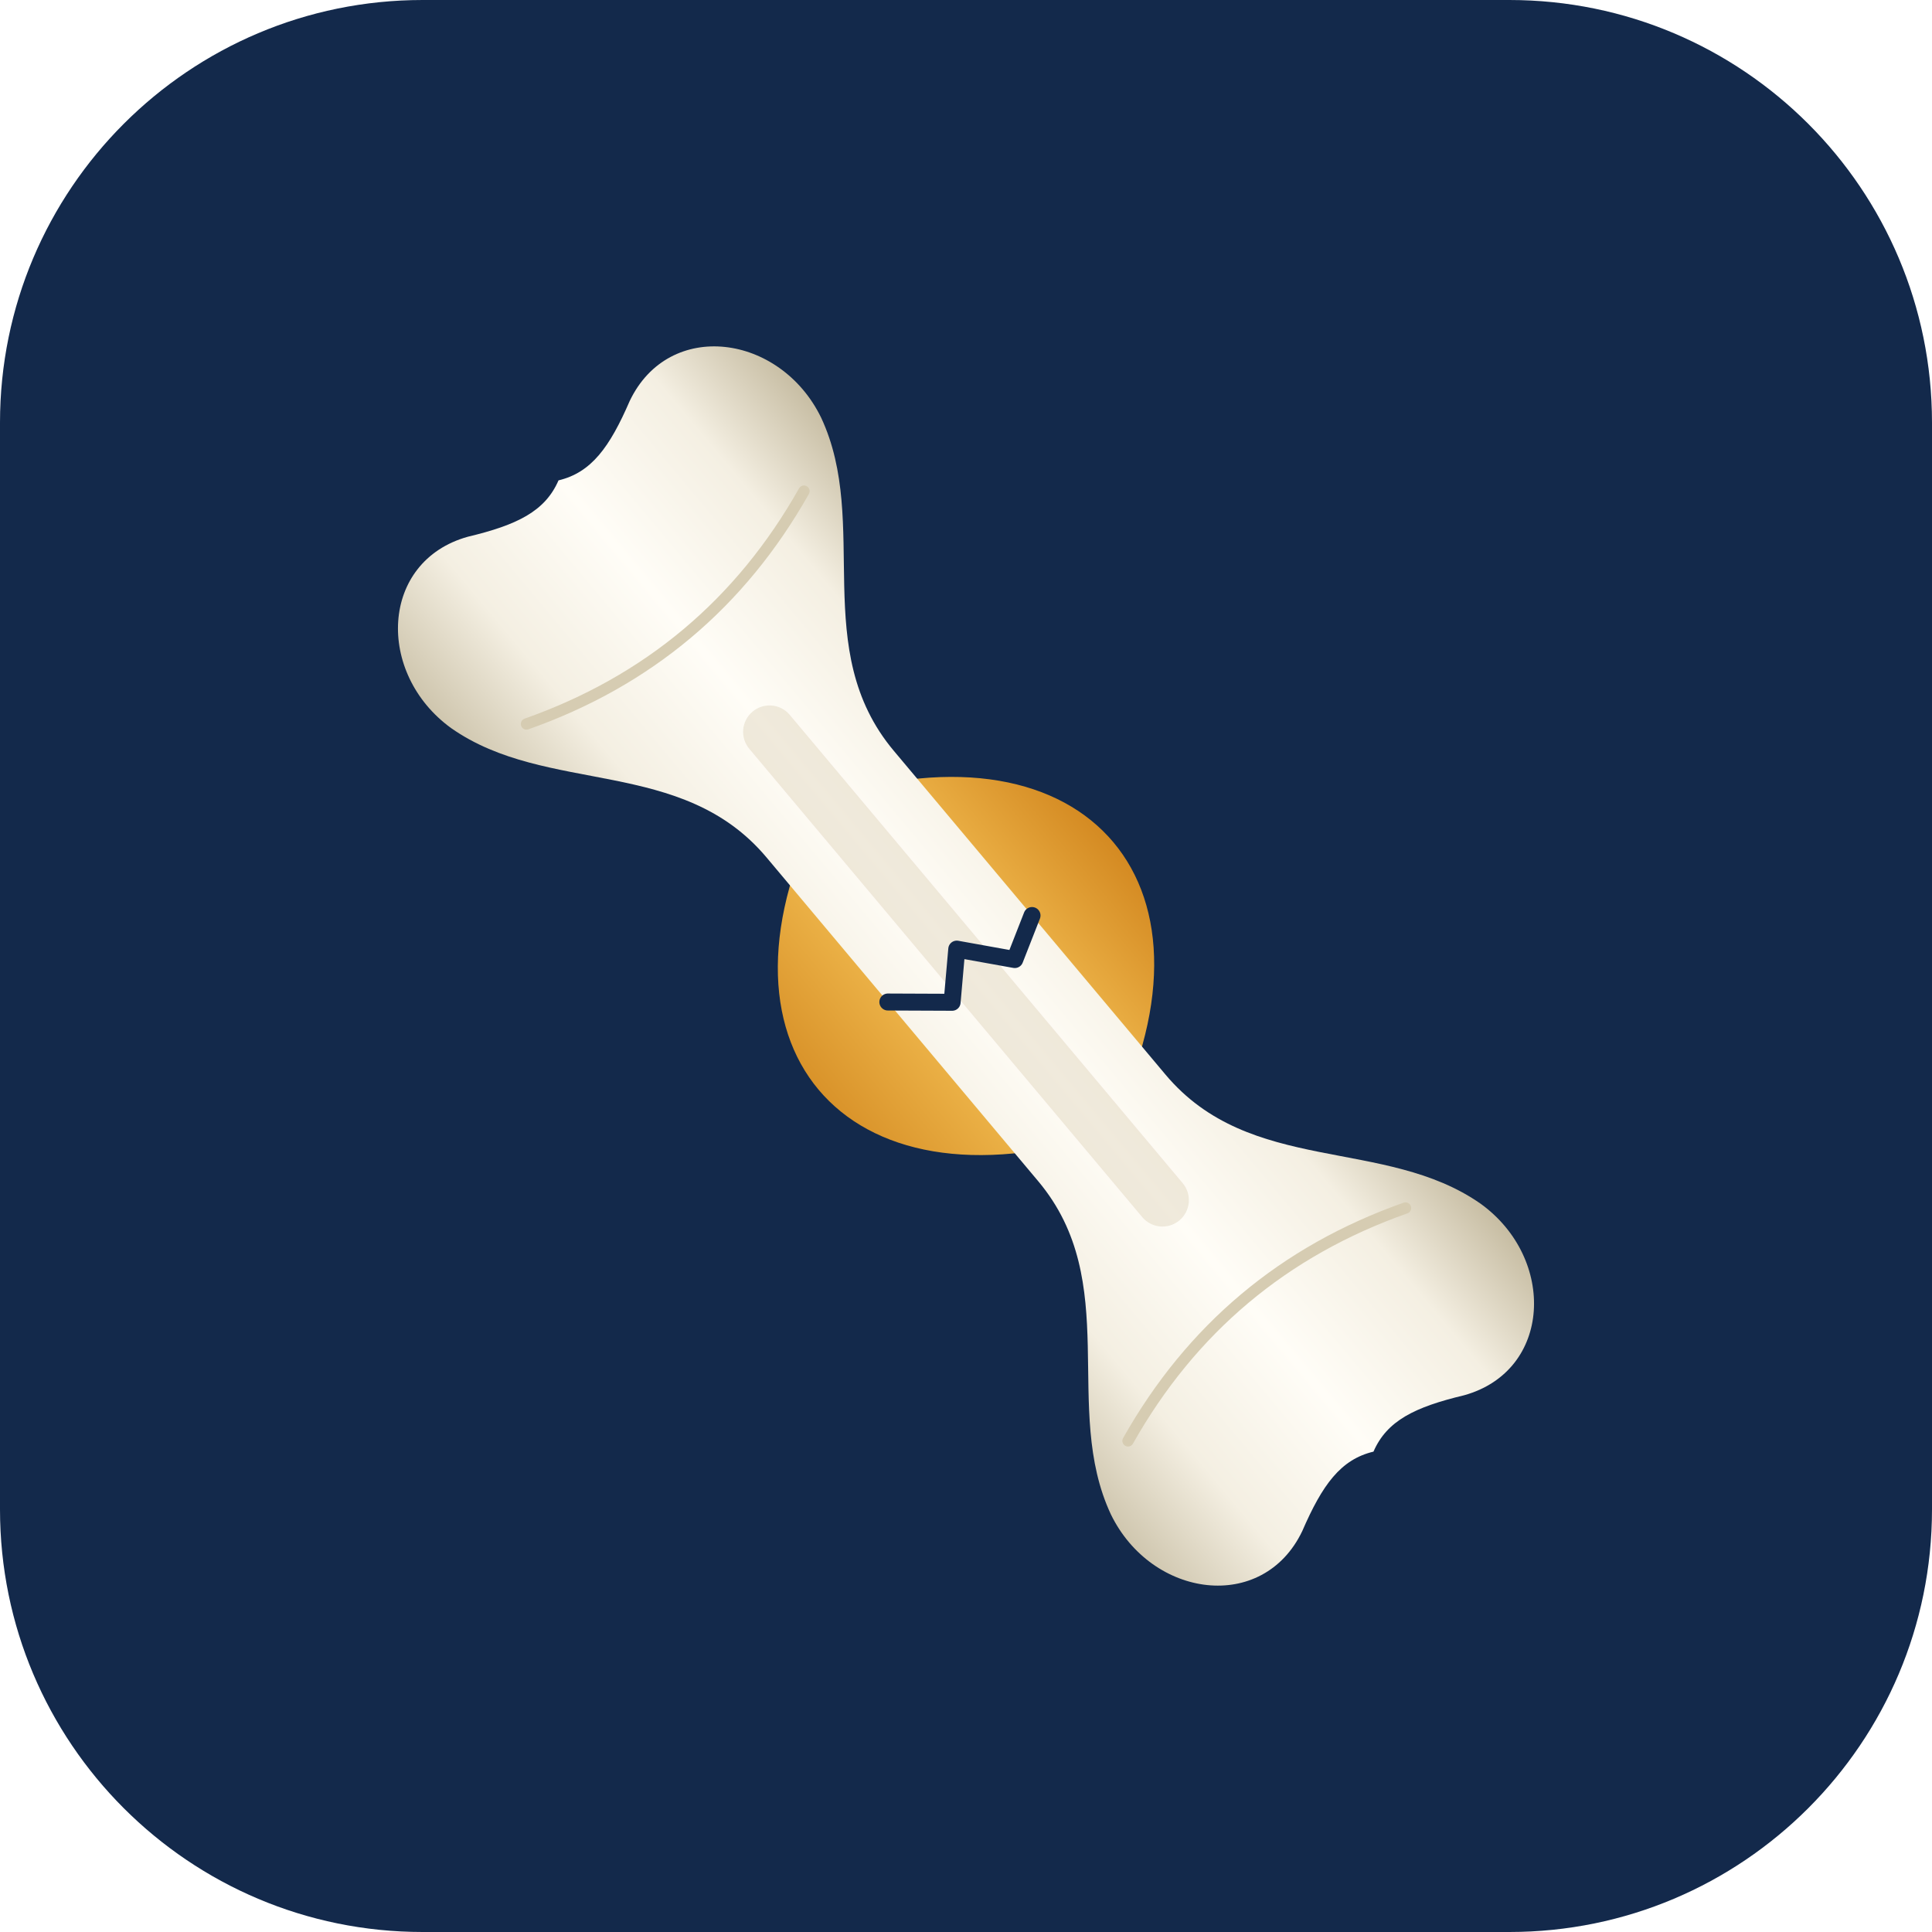
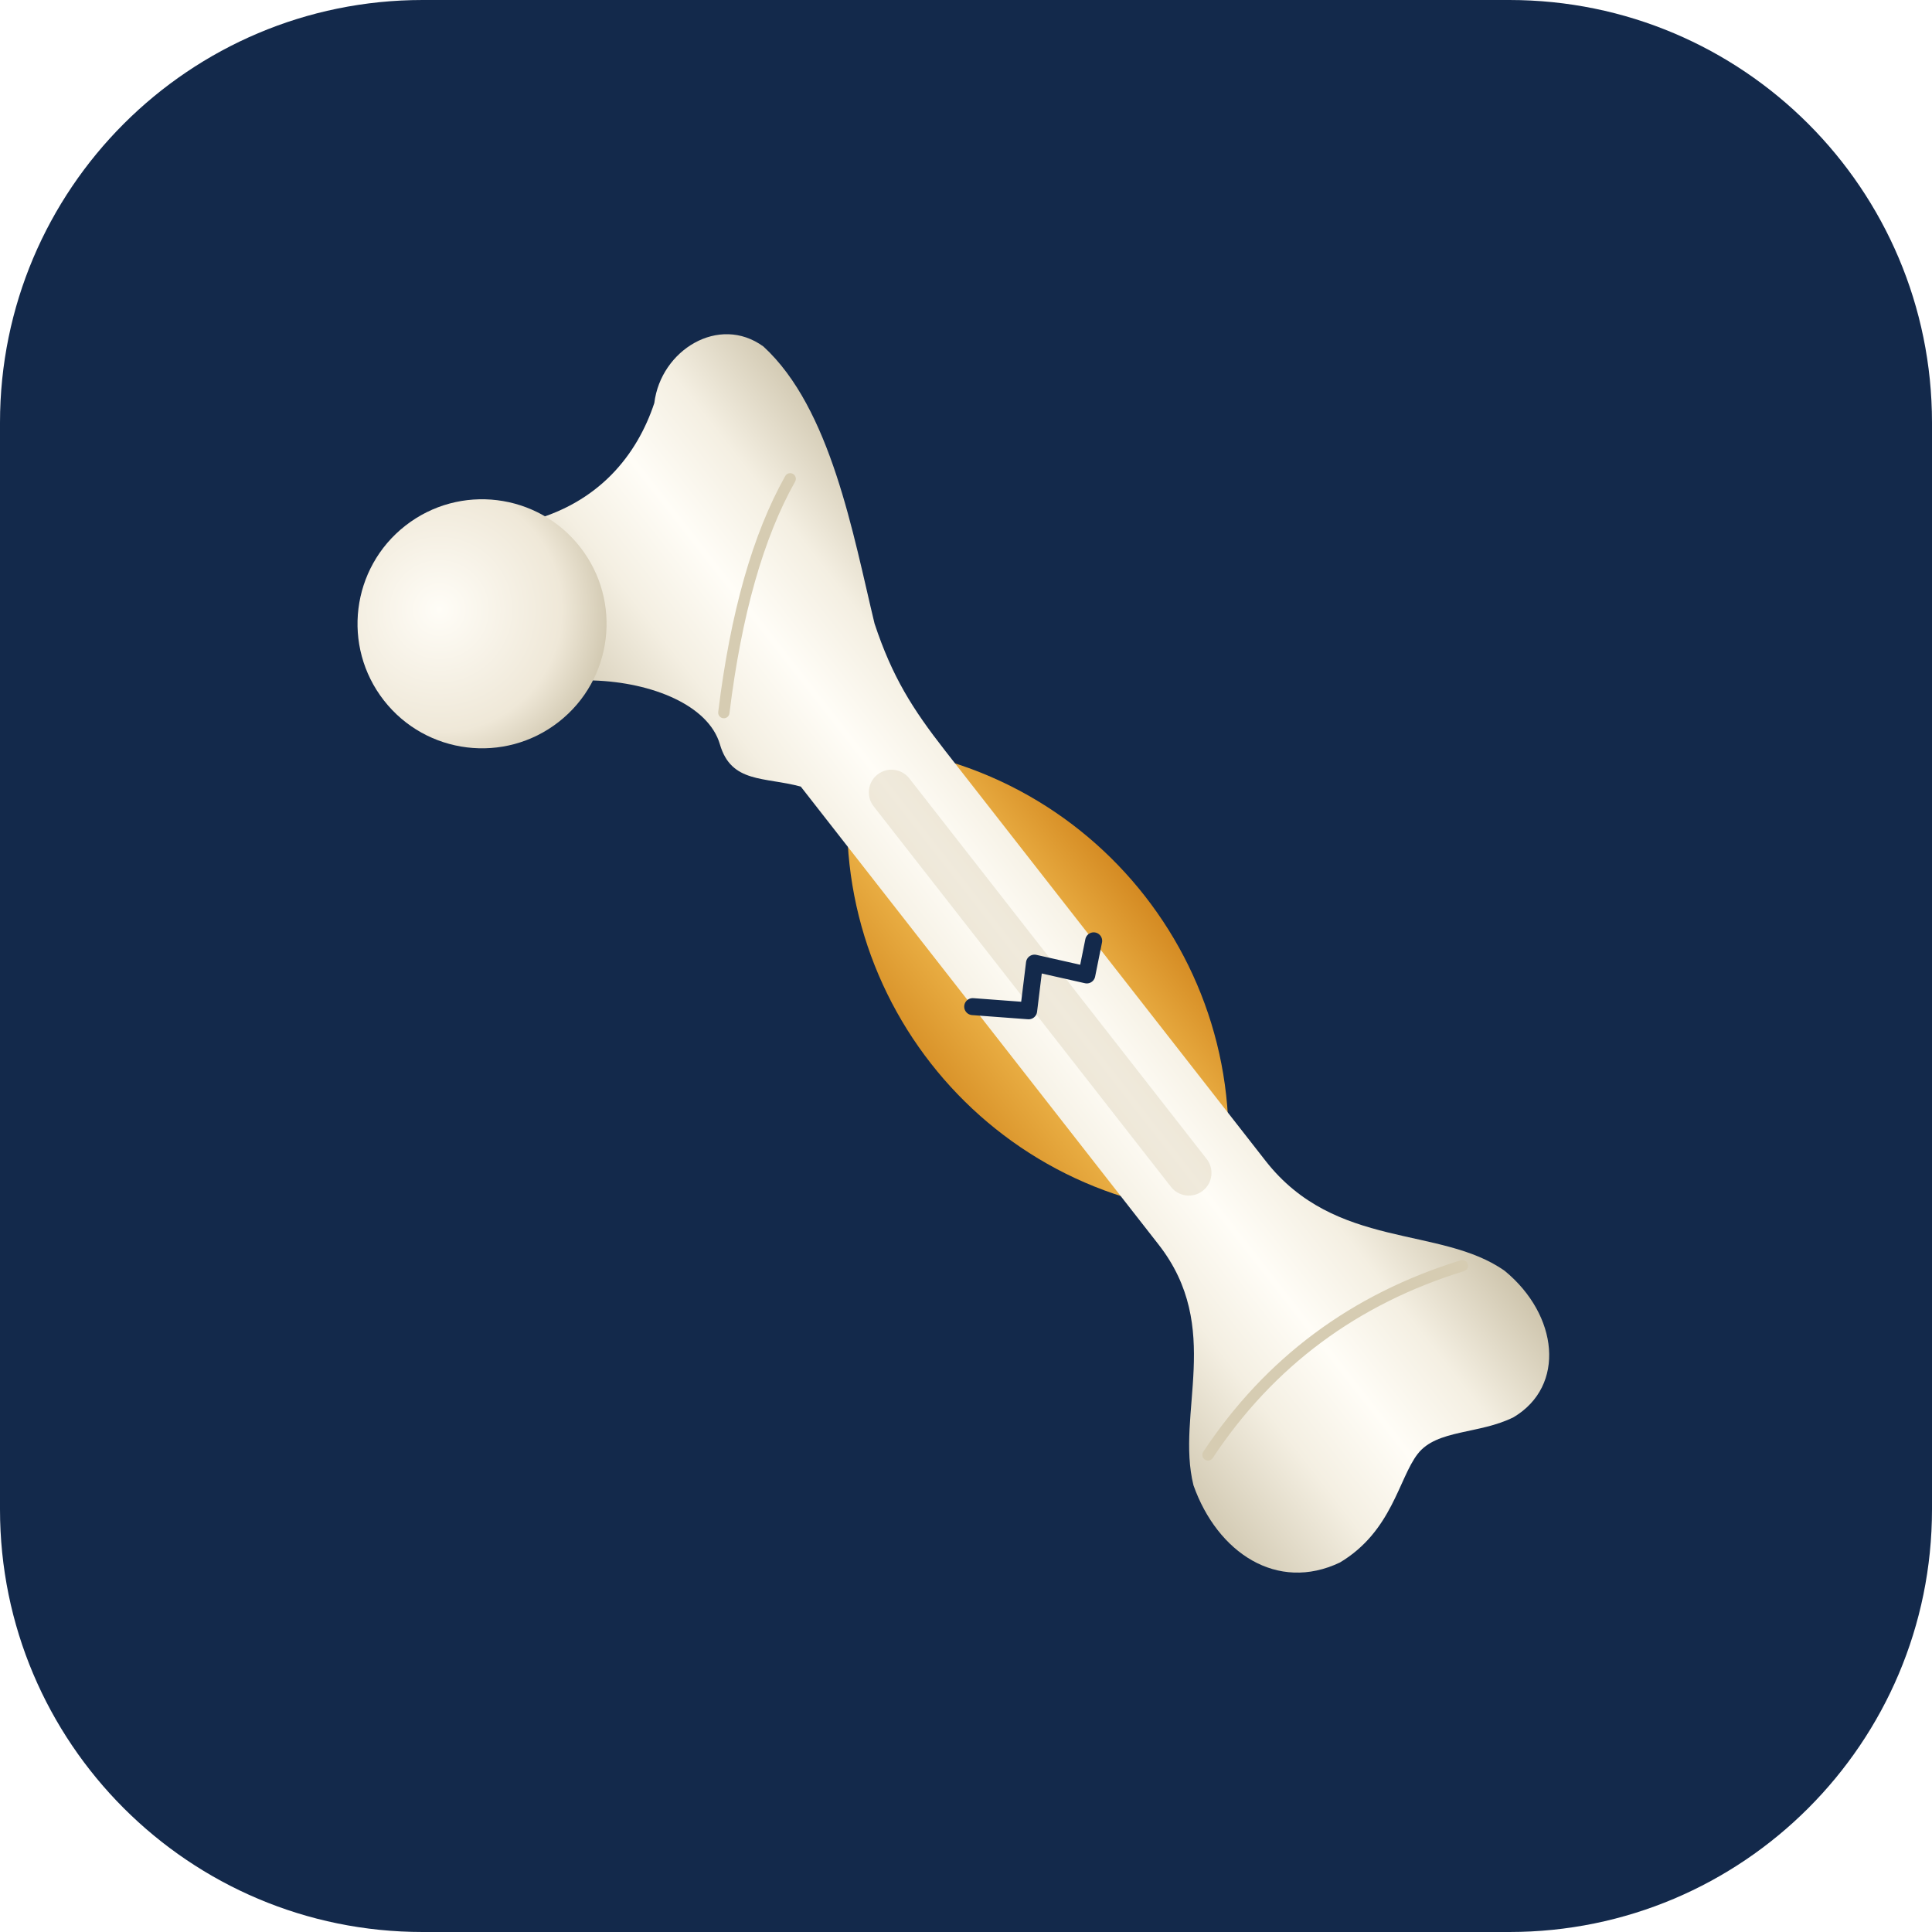
<svg xmlns="http://www.w3.org/2000/svg" viewBox="0 0 512 512">
  <defs>
-     <linearGradient id="cortex" x1="0" x2="1" y1="0" y2="0">
+     <linearGradient id="cortex" gradientUnits="userSpaceOnUse" x1="200" x2="312" y1="0" y2="0">
      <stop offset="0" stop-color="#cfc6ae" />
-       <stop offset=".22" stop-color="#f4efe2" />
+       <stop offset=".3" stop-color="#f4efe2" />
      <stop offset=".5" stop-color="#fffdf7" />
-       <stop offset=".78" stop-color="#f4efe2" />
+       <stop offset=".7" stop-color="#f4efe2" />
      <stop offset="1" stop-color="#c7bda3" />
    </linearGradient>
+     <radialGradient id="head" cx=".4" cy=".35" r=".7">
+       <stop offset="0" stop-color="#fffdf7" />
+       <stop offset=".7" stop-color="#efe8d8" />
+       <stop offset="1" stop-color="#cfc6ae" />
+     </radialGradient>
    <linearGradient id="callus" x1="0" x2="1" y1="0" y2="0">
      <stop offset="0" stop-color="#d9932a" />
      <stop offset=".5" stop-color="#f8c65a" />
      <stop offset="1" stop-color="#d48a22" />
    </linearGradient>
  </defs>
  <rect width="512" height="512" rx="112" fill="#13294b" />
-   <g transform="rotate(-40 256 256)">
-     <path d="M256 198 C324 226 324 286 256 314 C188 286 188 226 256 198Z" fill="url(#callus)" />
-     <path d="M234 200 C234 165 200 150 192 120 C186 96 206 74 228 84 C240 90 248 92 256 88 C264 92 272 90 284 84 C306 74 326 96 320 120 C312 150 278 165 278 200 L278 312 C278 347 312 362 320 392 C326 416 306 438 284 428 C272 422 264 420 256 424 C248 420 240 422 228 428 C206 438 186 416 192 392 C200 362 234 347 234 312Z" fill="url(#cortex)" />
-     <rect x="249" y="168" width="14" height="176" rx="7" fill="#ddd3bb" opacity=".45" />
+   <g transform="translate(14 -4) rotate(-38 242 262)">
+     <path d="M256 196 C304 238 304 312 256 354 C208 312 208 238 256 196Z" fill="url(#callus)" />
+     <path d="M238 196 C232 188 224 184 228 174 C232 164 224 150 212 140 L204 128 L224 96 C242 104 258 100 270 92 C280 82 298 84 302 98 C306 122 290 152 280 174 C275 188 274 198 274 212 L274 350 C274 380 300 392 306 412 C310 430 300 446 284 444 C274 442 266 434 258 436 C250 438 240 448 224 446 C206 442 200 424 206 406 C214 388 238 378 238 350Z" fill="url(#cortex)" />
+     <circle cx="198" cy="110" r="33" fill="url(#head)" />
+     <rect x="250" y="206" width="12" height="140" rx="6" fill="#ddd3bb" opacity=".45" />
    <g fill="none" stroke="#d6ccb2" stroke-width="3" stroke-linecap="round">
-       <path d="M208 132 Q256 150 304 132" />
-       <path d="M208 380 Q256 362 304 380" />
+       <path d="M234 168 Q262 140 286 130" />
+       <path d="M214 402 Q256 388 298 404" />
    </g>
-     <path d="M234 250 L247 261 L257 251 L267 263 L278 257" fill="none" stroke="#13294b" stroke-width="4.5" stroke-linecap="round" stroke-linejoin="round" />
+     <path d="M238 270 L249 280 L258 271 L267 282 L274 276" fill="none" stroke="#13294b" stroke-width="4.5" stroke-linecap="round" stroke-linejoin="round" />
  </g>
</svg>
